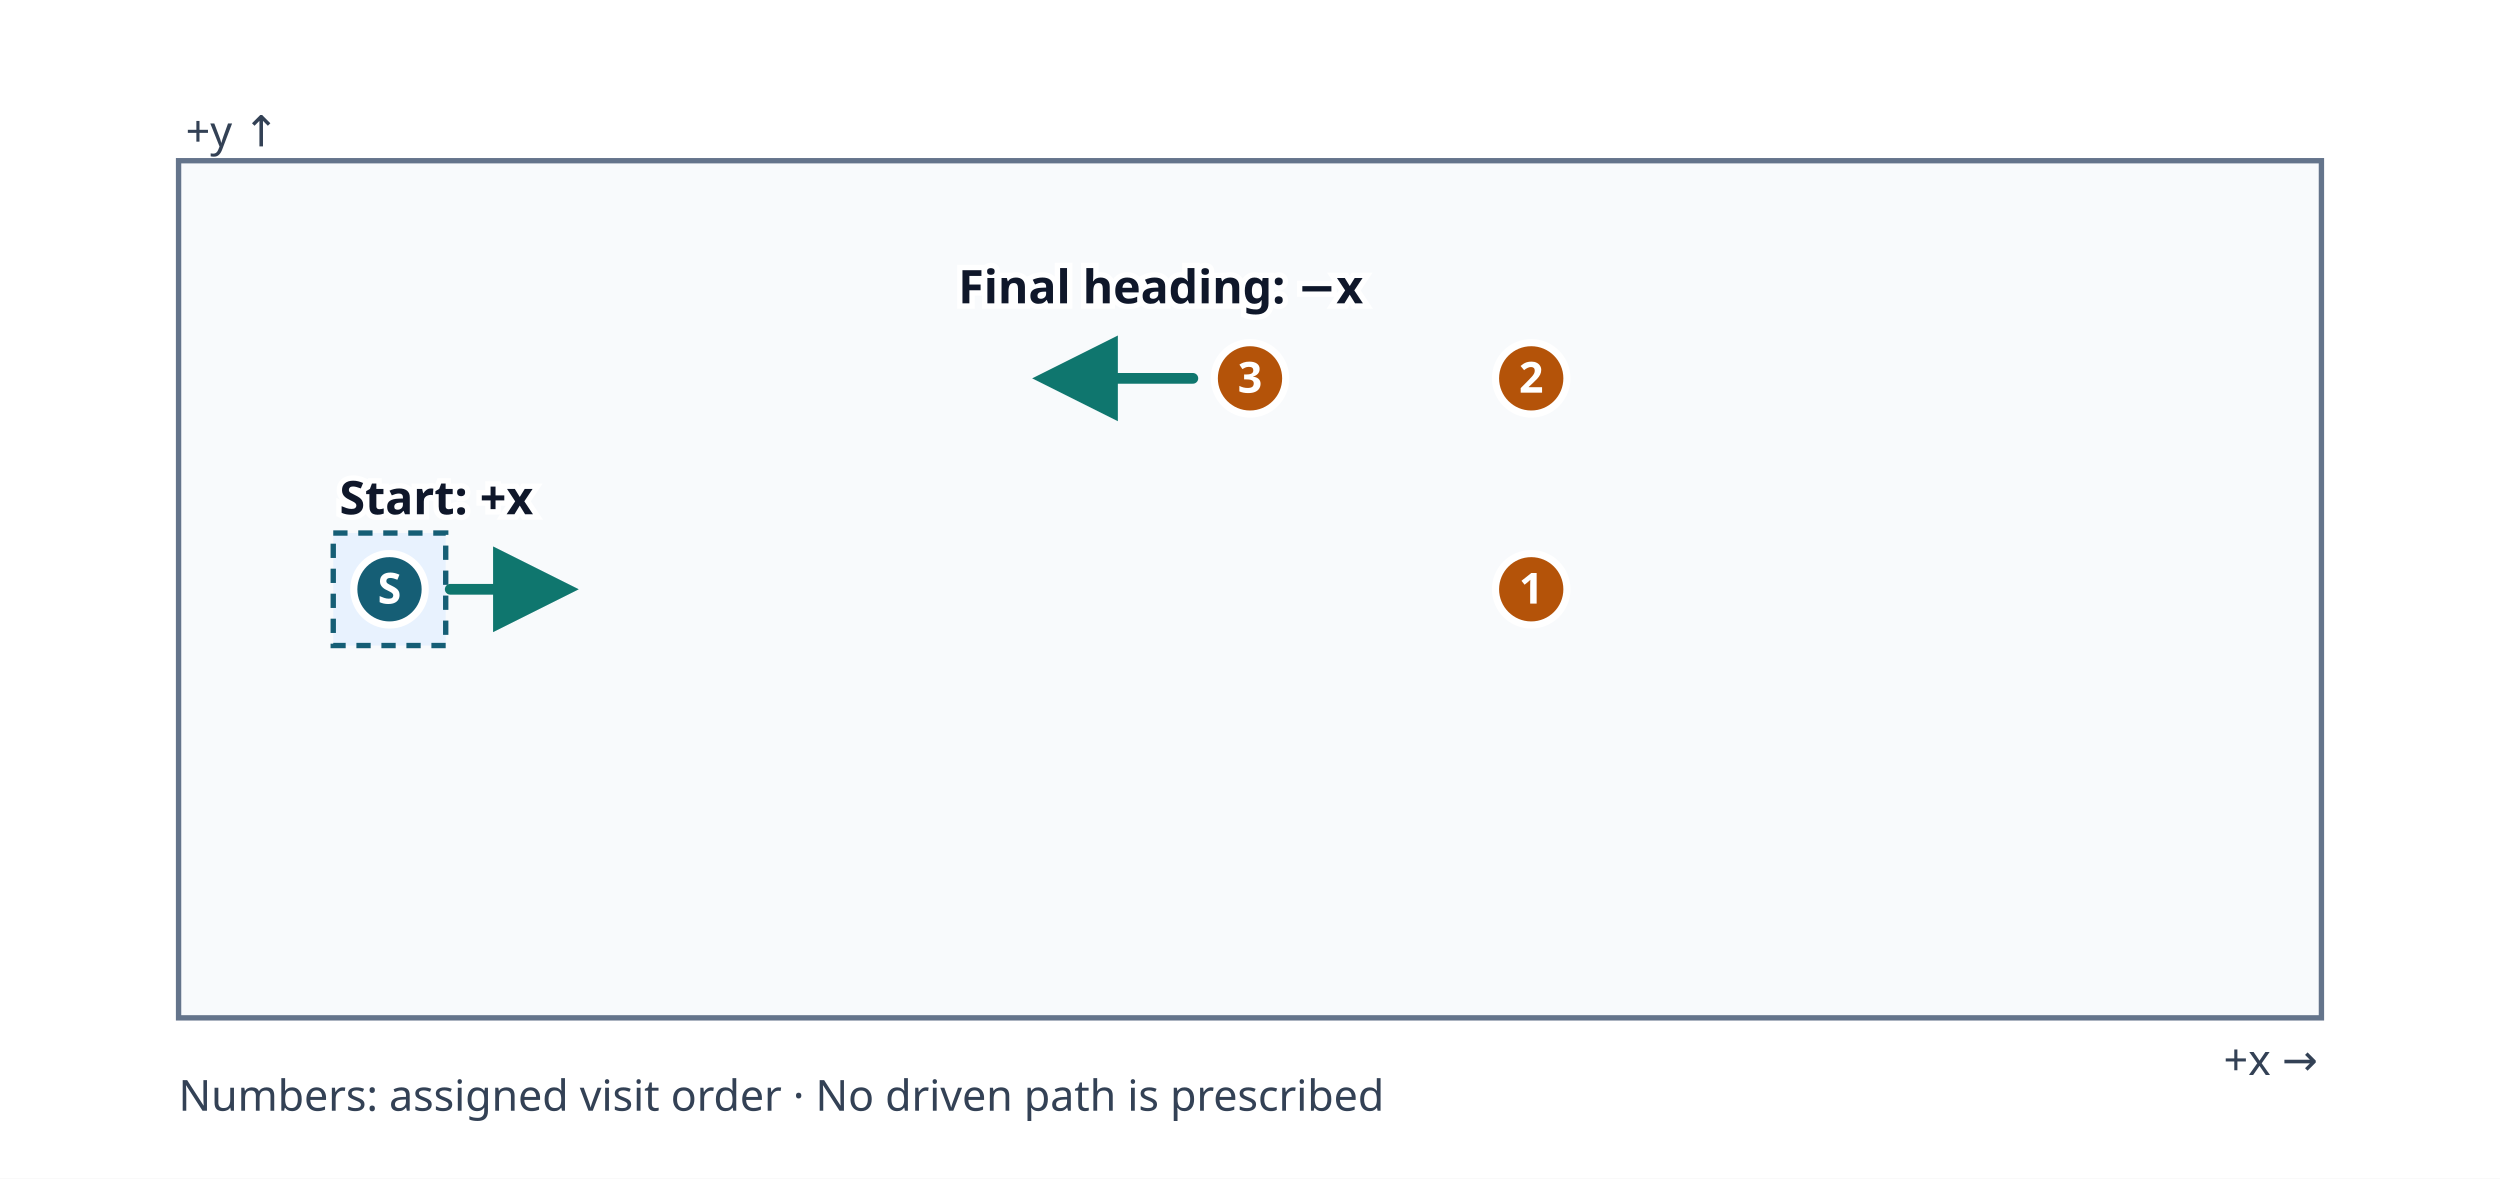
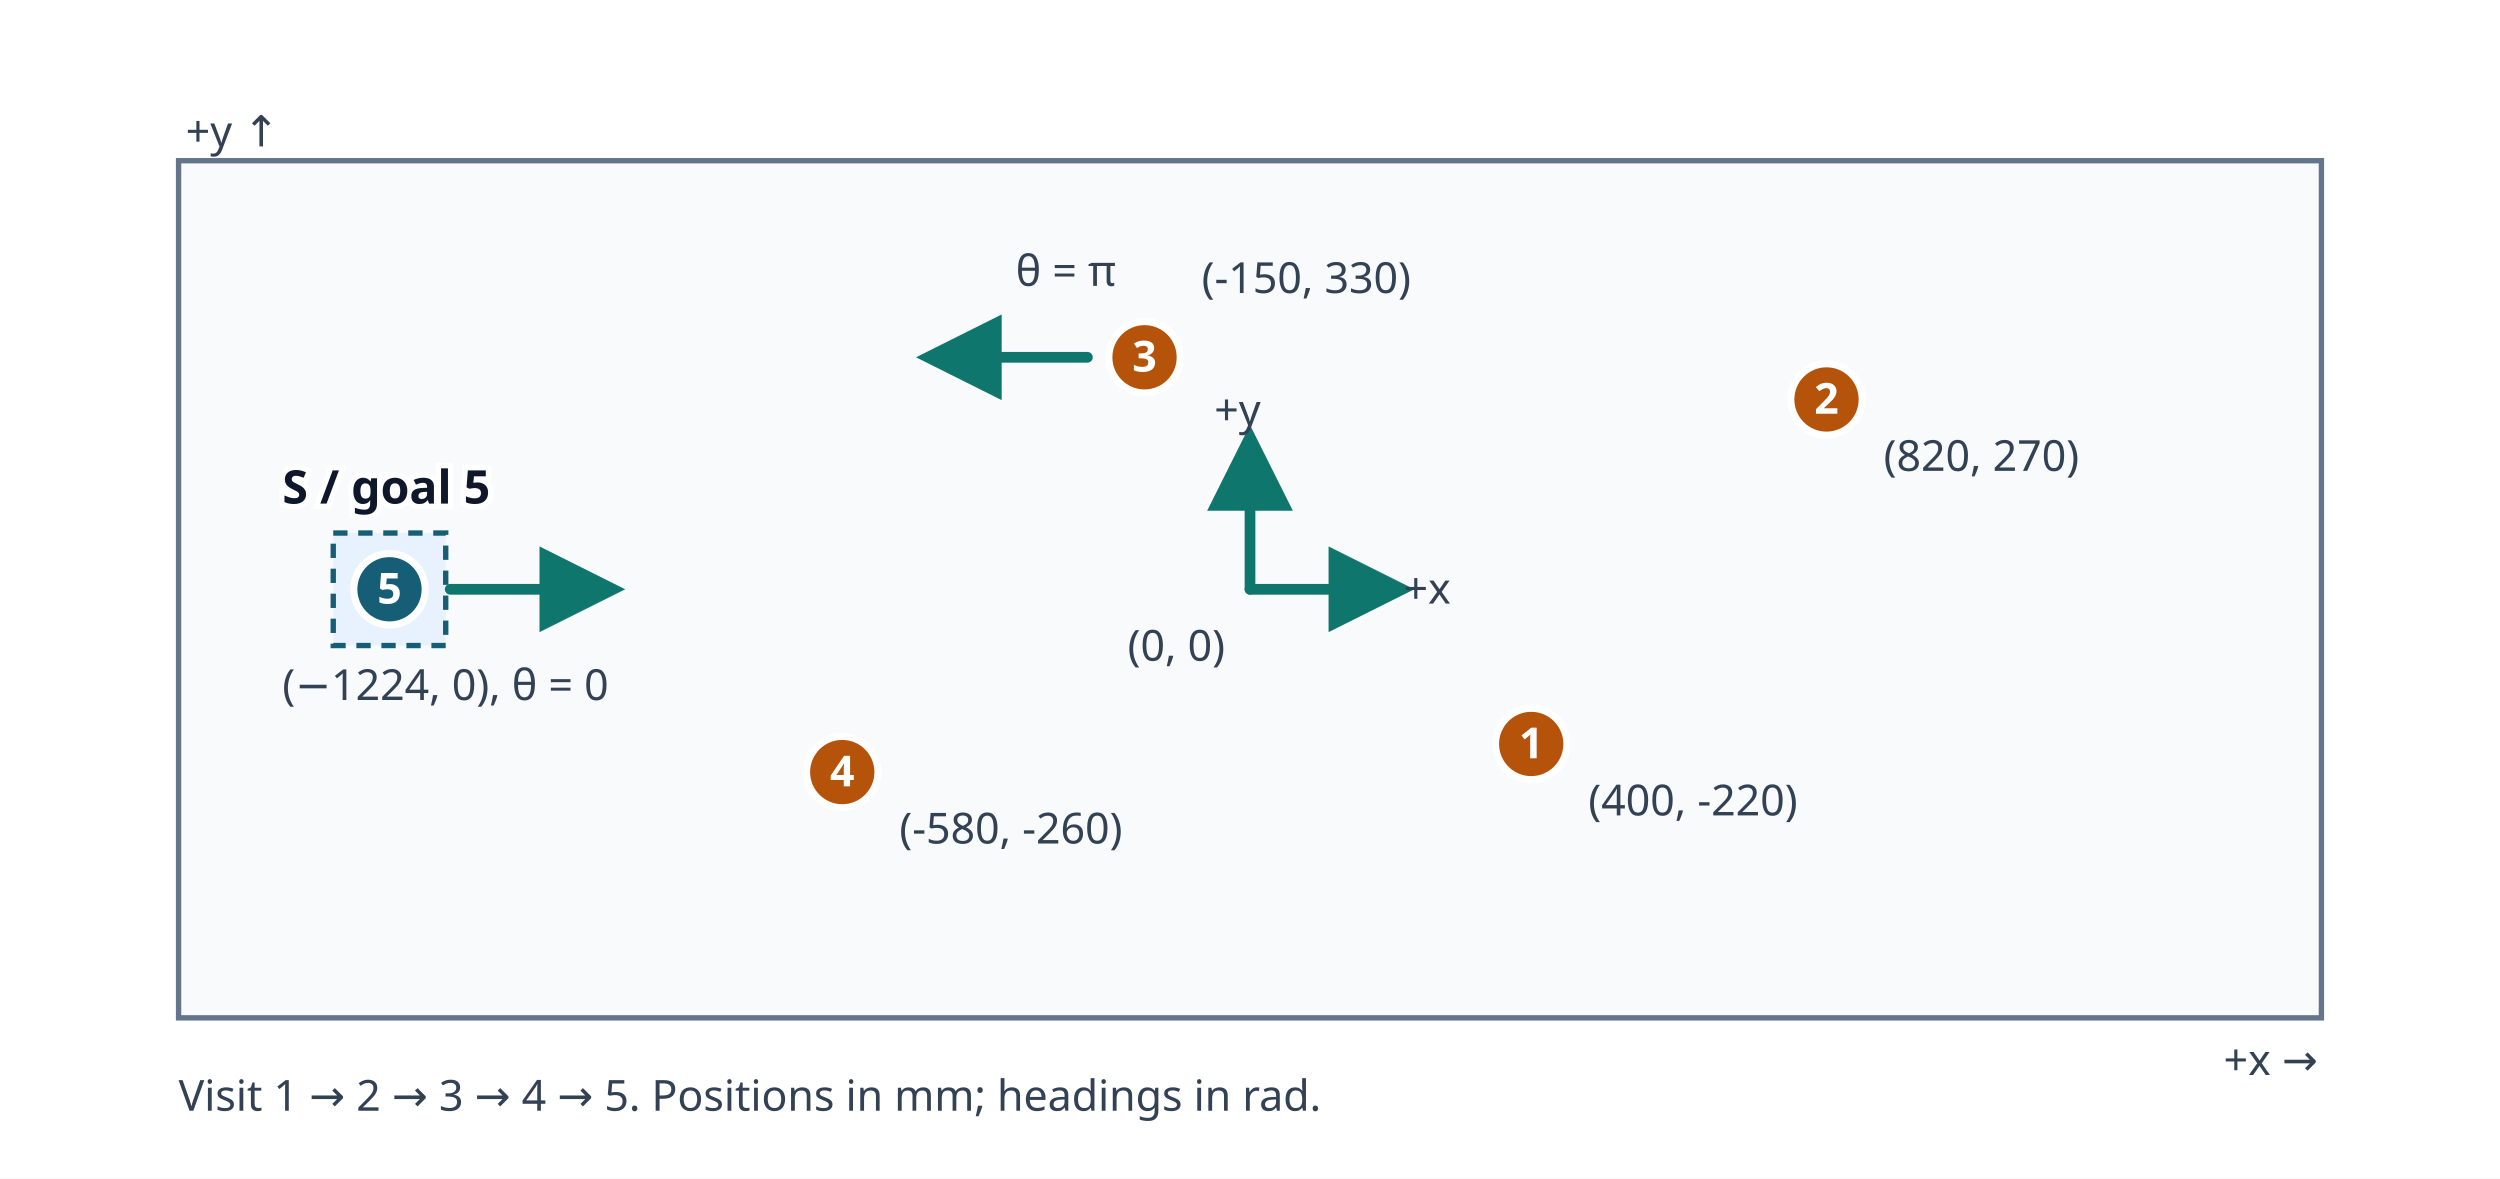
<svg xmlns="http://www.w3.org/2000/svg" viewBox="0 0 700 330" role="img" aria-labelledby="title desc">
  <defs>
    <marker id="arrow" markerWidth="8" markerHeight="8" refX="6" refY="4" orient="auto">
      <path d="M0 0 L8 4 L0 8 Z" fill="#0f766e" />
    </marker>
  </defs>
  <style>.background{fill:#fff}.arena{fill:#f8fafc;stroke:#64748b;stroke-width:1.5}.start-box{fill:#dbeafe;fill-opacity:.55;stroke:#155e75;stroke-width:1.5;stroke-dasharray:4 3}.obstacle{fill:#475569;stroke:#334155;stroke-width:1.5}.gate{fill:#f59e0b;fill-opacity:.55;stroke:#92400e;stroke-width:2;stroke-dasharray:5 3}.track{fill:none;stroke:#1f2937;stroke-linejoin:round;stroke-linecap:round}.finish{stroke:#111827;stroke-linecap:round}.outbound{fill:none;stroke:#0f766e;stroke-width:3;stroke-dasharray:7 5;stroke-linejoin:round}.direction{stroke:#0f766e;stroke-width:3;stroke-linecap:round}.point{fill:#155e75;stroke:#fff;stroke-width:2}.goal{fill:#b45309;stroke:#fff;stroke-width:2}.home{fill:#155e75;stroke:#fff;stroke-width:2}.point-text{fill:#fff;font:700 12px system-ui,sans-serif}.label{fill:#0f172a;font:600 13px system-ui,sans-serif;paint-order:stroke;stroke:#fff;stroke-width:3px}.small{fill:#334155;font:12px system-ui,sans-serif}</style>
  <rect class="background" width="700" height="330" />
  <rect class="arena" x="50.0" y="45.0" width="600.00" height="240.00" />
  <rect class="start-box" x="93.31" y="149.25" width="31.49" height="31.50" />
  <circle class="home" cx="109.06" cy="165.0" r="10" />
-   <text class="point-text" x="109.06" y="169.0" text-anchor="middle">S</text>
-   <line class="direction" x1="126.06" y1="165.0" x2="156.06" y2="165.0" marker-end="url(#arrow)" />
-   <text class="label" x="95.06" y="144.0" text-anchor="start">Start: +x</text>
-   <circle class="goal" cx="428.74" cy="165.0" r="10" />
-   <text class="point-text" x="428.74" y="169.0" text-anchor="middle">1</text>
-   <circle class="goal" cx="428.74" cy="105.94" r="10" />
-   <text class="point-text" x="428.74" y="109.94" text-anchor="middle">2</text>
-   <circle class="goal" cx="350.0" cy="105.94" r="10" />
-   <text class="point-text" x="350.0" y="109.94" text-anchor="middle">3</text>
-   <line class="direction" x1="334.0" y1="105.94" x2="295.0" y2="105.94" marker-end="url(#arrow)" />
-   <text class="label" x="325.0" y="84.94" text-anchor="middle">Final heading: −x</text>
+   <text class="point-text" x="109.06" y="169.0" text-anchor="middle">5</text>
+   <line class="direction" x1="126.06" y1="165.0" x2="169.06" y2="165.0" marker-end="url(#arrow)" />
+   <text class="label" x="79.06" y="141.0" text-anchor="start">S / goal 5</text>
+   <text class="small" x="79.06" y="196.0" text-anchor="start">(−1224, 0), θ = 0</text>
+   <circle class="goal" cx="428.74" cy="208.31" r="10" />
+   <text class="point-text" x="428.74" y="212.31" text-anchor="middle">1</text>
+   <text class="small" x="444.74" y="228.31" text-anchor="start">(400, -220)</text>
+   <circle class="goal" cx="511.42" cy="111.85" r="10" />
+   <text class="point-text" x="511.42" y="115.85" text-anchor="middle">2</text>
+   <text class="small" x="527.42" y="131.85" text-anchor="start">(820, 270)</text>
+   <circle class="goal" cx="320.47" cy="100.04" r="10" />
+   <text class="point-text" x="320.47" y="104.04" text-anchor="middle">3</text>
+   <text class="small" x="336.47" y="82.04" text-anchor="start">(-150, 330)</text>
+   <line class="direction" x1="304.47" y1="100.04" x2="262.47" y2="100.04" marker-end="url(#arrow)" />
+   <text class="small" x="298.47" y="80.04" text-anchor="middle">θ = π</text>
+   <circle class="goal" cx="235.83" cy="216.18" r="10" />
+   <text class="point-text" x="235.83" y="220.18" text-anchor="middle">4</text>
+   <text class="small" x="251.83" y="236.18" text-anchor="start">(-580, -260)</text>
+   <line class="direction" x1="350.0" y1="165.0" x2="390.0" y2="165.0" marker-end="url(#arrow)" />
+   <line class="direction" x1="350.0" y1="165.0" x2="350.0" y2="125.0" marker-end="url(#arrow)" />
+   <text class="small" x="393.0" y="169.0" text-anchor="start">+x</text>
+   <text class="small" x="340.0" y="119.0" text-anchor="start">+y</text>
+   <text class="small" x="343.0" y="185.0" text-anchor="end">(0, 0)</text>
  <text class="small" x="52" y="41" text-anchor="start">+y ↑</text>
  <text class="small" x="649" y="301" text-anchor="end">+x →</text>
-   <text class="small" x="50" y="311" text-anchor="start">Numbers: assigned visit order · No driven path is prescribed</text>
+   <text class="small" x="50" y="311" text-anchor="start">Visit 1 → 2 → 3 → 4 → 5. Positions in mm; headings in rad.</text>
</svg>
